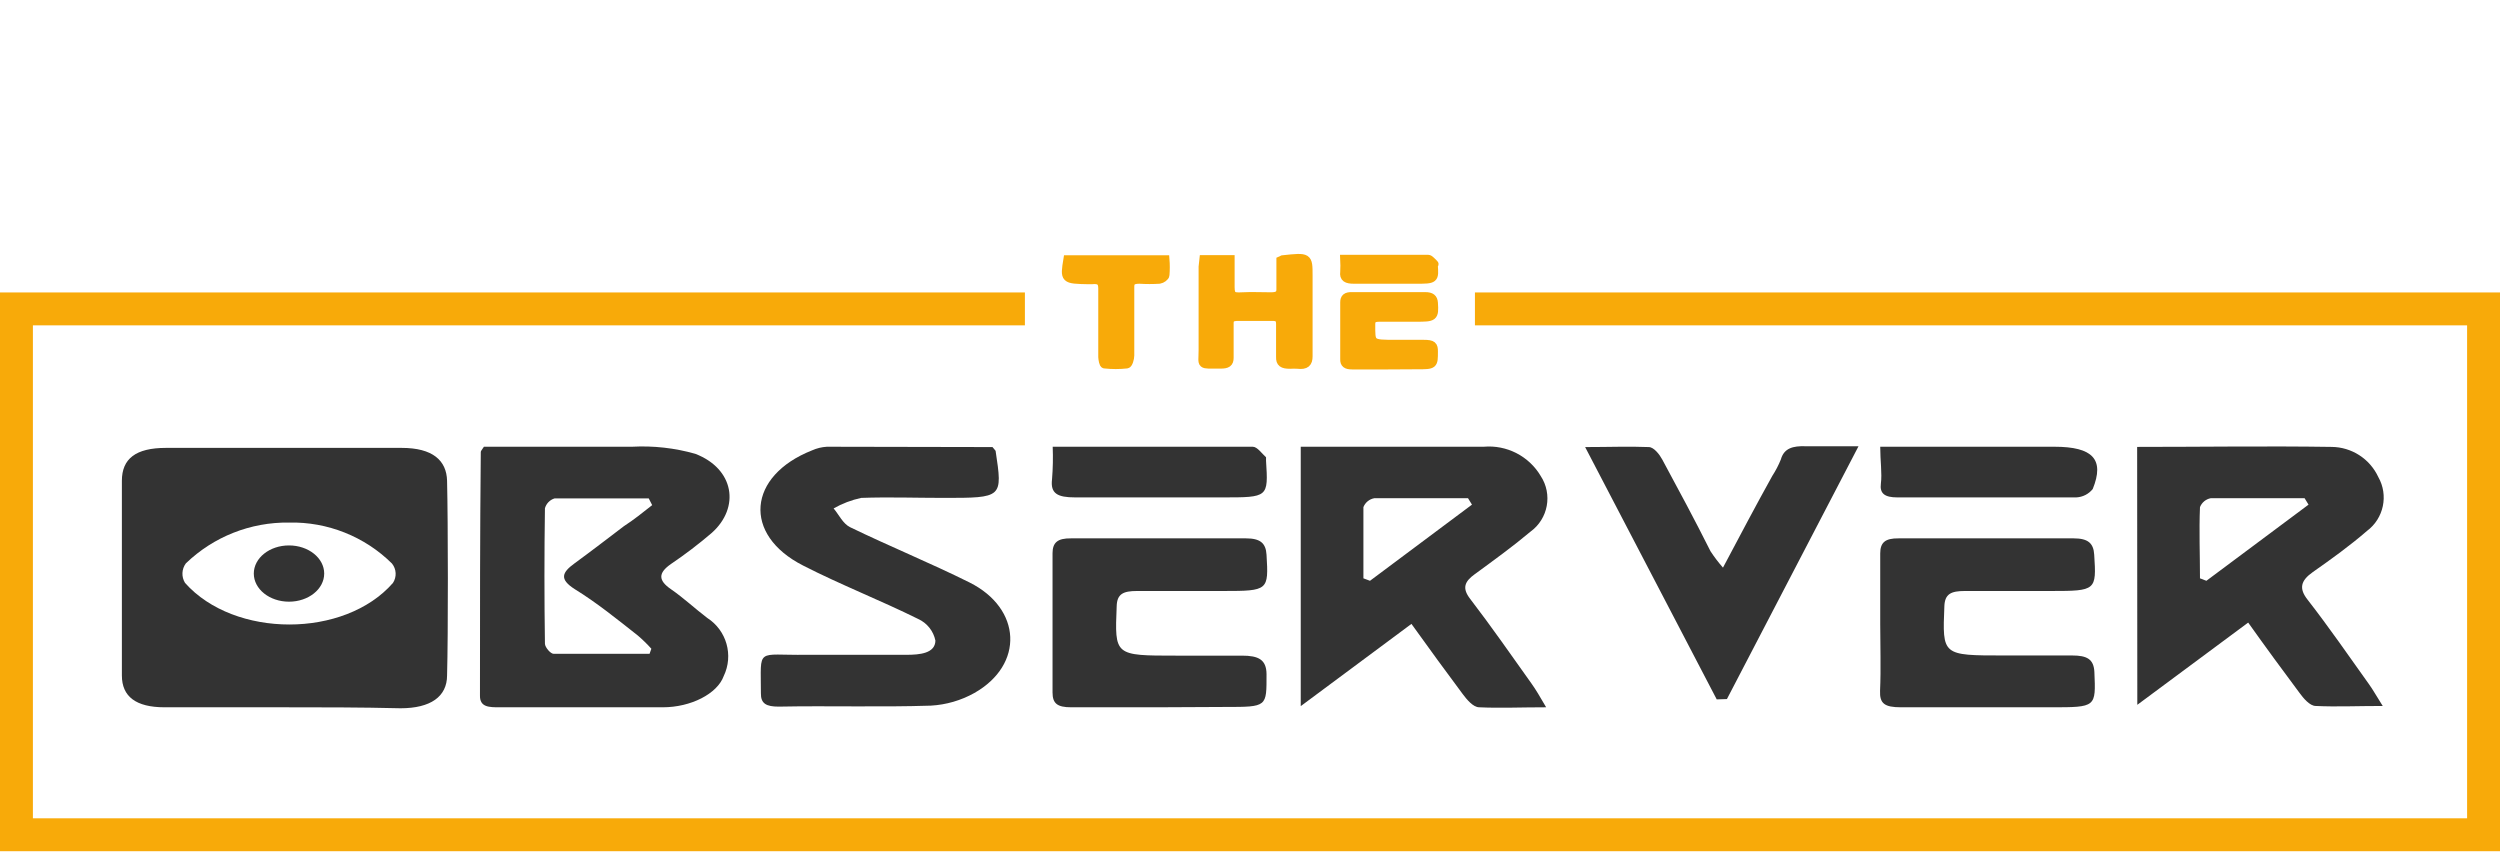
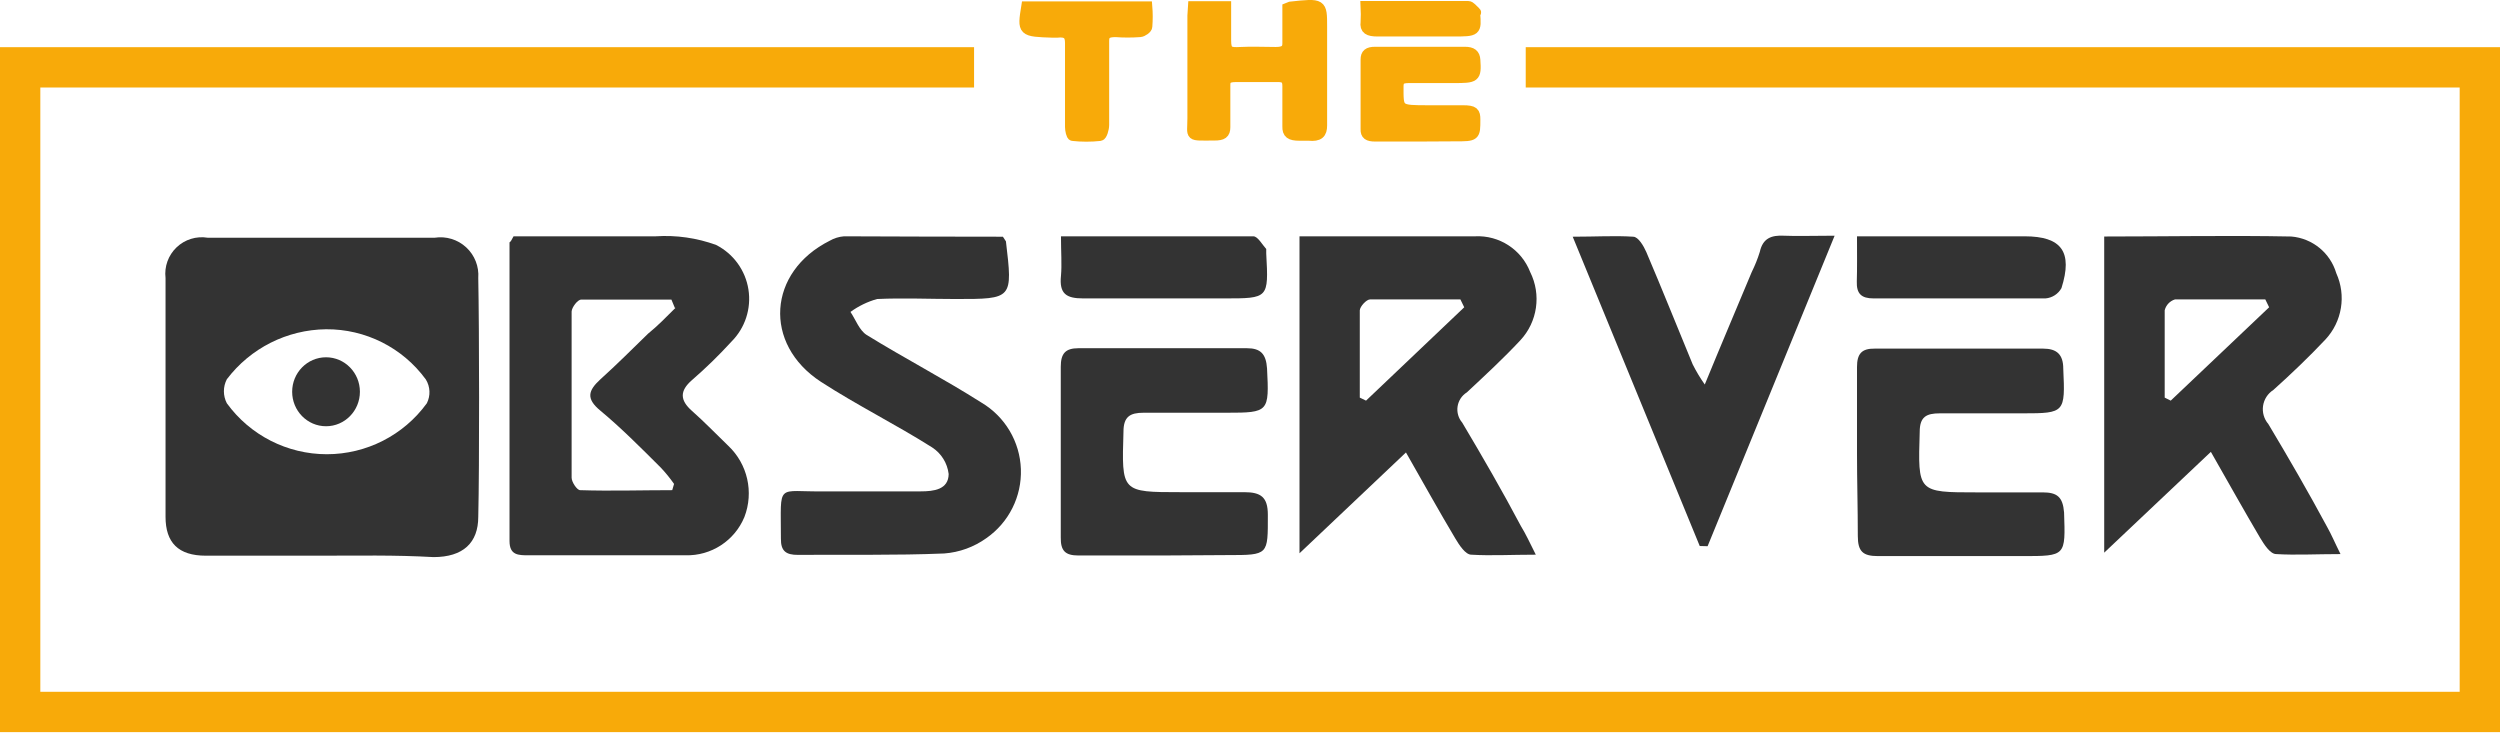
- <svg xmlns="http://www.w3.org/2000/svg" viewBox="0 0 151.99 51.75">
+ <svg xmlns="http://www.w3.org/2000/svg" viewBox="0 0 123.99 36.31">
  <defs>
-     <style>.a{fill:none;stroke-width:2px;}.a,.b{stroke:#f8aa09;stroke-miterlimit:10;}.b{fill:#f8aa09;stroke-width:0.5px;}.c{fill:#333;}</style>
+     <style>.a,.b{fill:#f8aa09;}.b{stroke:#f8aa09;stroke-miterlimit:10;stroke-width:0.5px;}.c{fill:#333;}</style>
  </defs>
-   <polyline class="a" points="89.67 18.78 150.99 18.78 150.99 50.75 1 50.75 1 18.78 62.31 18.78" />
-   <path class="b" d="M73.17,15.76h1.64c0,.57,0,1.13,0,1.69s.17.6.72.57,1.16,0,1.74,0c.42,0,.59-.12.58-.45,0-.59,0-1.19,0-1.74l.13-.06c1.57-.17,1.57-.17,1.57,1,0,1.63,0,3.26,0,4.89,0,.4-.15.57-.66.51a3.53,3.53,0,0,0-.46,0c-.46,0-.61-.11-.6-.46,0-.66,0-1.32,0-2,0-.32-.1-.47-.55-.45-.65,0-1.31,0-2,0-.41,0-.54.11-.53.42,0,.69,0,1.38,0,2.07,0,.32-.14.41-.54.41-1.31,0-1.09.1-1.09-.86,0-1.69,0-3.39,0-5.08Z" />
-   <path class="b" d="M84.39,22.21c-.73,0-1.46,0-2.19,0-.35,0-.48-.1-.47-.37,0-1.15,0-2.31,0-3.46,0-.27.12-.38.47-.37h4.45c.36,0,.5.12.52.4.06.89,0,.9-1.09.9h-2.2c-.36,0-.51.08-.52.38,0,1.22-.06,1.22,1.52,1.22.55,0,1.11,0,1.67,0s.62.1.62.46c0,.83,0,.83-1,.83Z" />
-   <path class="b" d="M64.9,15.77h5.95a6,6,0,0,1,0,.95c0,.11-.22.26-.36.28a9.77,9.77,0,0,1-1.21,0c-.44,0-.57.12-.57.44q0,2.09,0,4.17c0,.19-.1.53-.2.54a6.2,6.2,0,0,1-1.36,0c-.07,0-.12-.28-.13-.44,0-1.39,0-2.78,0-4.17,0-.39-.14-.57-.66-.51h-.17C64.7,17,64.7,17,64.9,15.77Z" />
-   <path class="b" d="M81.73,15.74h5.09c.11,0,.23.17.34.26s0,.06,0,.09c.07.91.07.91-1.1.91s-2.5,0-3.74,0c-.45,0-.64-.1-.59-.46A7.45,7.45,0,0,0,81.73,15.74Z" />
-   <path class="c" d="M29.42,27.16c2.94,0,6,0,9,0a11.74,11.74,0,0,1,3.85.43c2.37.91,2.74,3.26,1,4.81a27.44,27.44,0,0,1-2.48,1.89c-.79.55-.77,1,0,1.53S42.25,37,43,37.57a2.77,2.77,0,0,1,1,3.53C43.61,42.18,42,43,40.3,43c-3.31,0-6.62,0-9.93,0-.63,0-1.2,0-1.19-.71,0-4.94,0-9.87.05-14.81C29.23,27.41,29.3,27.35,29.42,27.16Zm10.23,3.55-.21-.41c-1.91,0-3.82,0-5.72,0a.87.87,0,0,0-.59.6q-.06,4.11,0,8.23c0,.22.34.62.53.62,1.94,0,3.89,0,5.83,0l.11-.31a8.86,8.86,0,0,0-.82-.8c-1.27-1-2.5-2-3.85-2.83-.93-.6-.77-1,0-1.56,1-.73,2-1.5,3-2.26C38.52,31.61,39.08,31.16,39.65,30.71Z" />
-   <path class="c" d="M94,43c-1.55,0-2.82.06-4.07,0-.37,0-.76-.48-1-.8-1-1.34-2-2.71-3.12-4.27l-6.73,5V27.16h2.56c2.85,0,5.7,0,8.56,0a3.66,3.66,0,0,1,3.47,1.78,2.49,2.49,0,0,1-.62,3.38c-1.07.9-2.23,1.74-3.38,2.58-.64.46-.79.86-.29,1.51,1.29,1.68,2.49,3.41,3.71,5.12C93.37,41.92,93.61,42.33,94,43ZM89.49,30.68l-.24-.39c-1.9,0-3.8,0-5.7,0a.88.88,0,0,0-.66.54c0,1.44,0,2.89,0,4.33l.4.15Z" />
-   <path class="c" d="M129.93,27.17c4,0,7.91-.06,11.82,0A3.16,3.16,0,0,1,144.59,29a2.53,2.53,0,0,1-.69,3.28c-1,.87-2.15,1.7-3.29,2.5-.74.52-.86,1-.31,1.69,1.3,1.67,2.49,3.4,3.72,5.12.26.36.47.75.84,1.33-1.55,0-2.82.06-4.07,0-.37,0-.76-.48-1-.81-1-1.34-2-2.7-3.11-4.26l-6.74,5Zm10.42,3.51-.24-.39c-1.9,0-3.81,0-5.71,0a.88.88,0,0,0-.65.54c-.06,1.44,0,2.89,0,4.33l.39.15Z" />
-   <path class="c" d="M60.34,27.18c.14.18.18.2.19.24.43,2.85.43,2.85-3.17,2.85-1.66,0-3.32-.06-5,0a5.87,5.87,0,0,0-1.68.64c.33.39.56.92,1,1.14,2.39,1.16,4.89,2.18,7.26,3.36,3.18,1.59,3.33,5,.3,6.72a6.13,6.13,0,0,1-2.65.77c-3.08.1-6.17,0-9.25.06-.75,0-1.09-.18-1.08-.81,0-2.83-.33-2.3,2.76-2.34,2,0,4,0,6.08,0,.83,0,1.75-.09,1.77-.86a1.85,1.85,0,0,0-1.05-1.32c-2.3-1.14-4.74-2.09-7-3.25-3.69-1.88-3.37-5.45.55-7a2.58,2.58,0,0,1,.9-.22Z" />
-   <path class="c" d="M104.37,42.52l-8-15.34c1.45,0,2.67-.05,3.87,0,.31,0,.66.46.82.76,1,1.85,2,3.71,2.93,5.57a8.72,8.72,0,0,0,.76,1c1.06-2,2-3.78,3-5.58a5.78,5.78,0,0,0,.52-1c.19-.68.73-.83,1.52-.8,1,0,1.91,0,3.2,0l-8,15.37Z" />
-   <path class="c" d="M70.37,43c-1.75,0-3.5,0-5.25,0-.84,0-1.13-.23-1.13-.9,0-2.82,0-5.64,0-8.46,0-.65.3-.92,1.12-.91q5.32,0,10.64,0c.87,0,1.21.29,1.25,1,.13,2.16.11,2.2-2.62,2.2-1.75,0-3.5,0-5.25,0-.85,0-1.22.18-1.24.93-.12,3-.15,3,3.62,3,1.34,0,2.68,0,4,0,1,0,1.48.24,1.49,1.12,0,2,.06,2-2.51,2Z" />
-   <path class="c" d="M114.31,37.93c0-1.43,0-2.86,0-4.28,0-.66.29-.93,1.12-.92,3.55,0,7.09,0,10.64,0,.87,0,1.21.29,1.25,1,.14,2.16.11,2.2-2.61,2.2-1.75,0-3.5,0-5.25,0-.85,0-1.22.18-1.25.92-.12,3-.15,3,3.62,3,1.38,0,2.77,0,4.15,0,.91,0,1.31.23,1.35,1,.09,2.15.12,2.15-2.64,2.15-3,0-6.08,0-9.12,0-1,0-1.3-.23-1.27-1C114.36,40.64,114.31,39.29,114.31,37.93Z" />
-   <path class="c" d="M64,27.16c4.19,0,8.18,0,12.16,0,.28,0,.55.41.81.64,0,0,0,.14,0,.21.14,2.23.14,2.23-2.65,2.23-3,0-6,0-8.95,0-1.08,0-1.52-.23-1.41-1.11A16.44,16.44,0,0,0,64,27.16Z" />
-   <path class="c" d="M114.31,27.16H124.9c2.34,0,3.06.77,2.33,2.57a1.36,1.36,0,0,1-1,.51c-3.63,0-7.25,0-10.88,0-.76,0-1.08-.23-1-.84S114.31,28,114.31,27.16Z" />
-   <path class="c" d="M17.14,43H10c-1.73,0-2.59-.65-2.59-1.93,0-2.46,0-9.37,0-11.84,0-1.34.84-2,2.68-2,4.78,0,9.55,0,14.33,0,1.88,0,2.73.76,2.76,2,.06,2.46.07,9.37,0,11.83,0,1.29-1,2-2.83,2C21.92,43,19.53,43,17.14,43Zm.43-11.23a8.86,8.86,0,0,0-6.27,2.48,1.06,1.06,0,0,0-.05,1.19c3,3.37,9.7,3.37,12.64,0a1,1,0,0,0-.06-1.18A8.62,8.62,0,0,0,17.57,31.77Z" />
-   <ellipse class="c" cx="17.57" cy="34.87" rx="2.14" ry="1.71" />
+   <polygon class="a" points="123.99 36.31 0 36.31 0 2.34 48.31 2.34 48.31 4.34 2 4.34 2 34.31 121.99 34.31 121.99 4.34 75.67 4.34 75.67 2.34 123.99 2.34 123.99 36.31" />
+   <path class="b" d="M59.17.31h1.64c0,.58,0,1.14,0,1.7s.17.6.72.57,1.16,0,1.74,0c.42,0,.59-.12.58-.45,0-.59,0-1.19,0-1.74L64,.33c1.57-.17,1.57-.17,1.57,1,0,1.63,0,3.26,0,4.89,0,.4-.15.56-.66.51h-.46c-.46,0-.61-.11-.6-.46,0-.66,0-1.32,0-2,0-.32-.1-.47-.55-.45-.65,0-1.31,0-2,0-.41,0-.54.11-.53.42,0,.69,0,1.38,0,2.07,0,.32-.14.41-.54.41-1.31,0-1.09.1-1.09-.86,0-1.7,0-3.39,0-5.08Z" />
+   <path class="b" d="M70.39,6.77H68.2c-.35,0-.48-.09-.47-.36,0-1.15,0-2.31,0-3.46,0-.27.12-.38.47-.38h4.45c.36,0,.5.12.52.4.06.89,0,.9-1.09.9-.74,0-1.47,0-2.2,0-.36,0-.51.08-.52.38,0,1.22-.06,1.22,1.52,1.22.55,0,1.11,0,1.67,0s.62.1.62.46c0,.83,0,.83-1,.83Z" />
+   <path class="b" d="M50.9.32h6a6.08,6.08,0,0,1,0,1c0,.1-.22.26-.36.27a8.15,8.15,0,0,1-1.21,0c-.44,0-.57.12-.57.44q0,2.09,0,4.17c0,.19-.1.53-.2.54a6.2,6.2,0,0,1-1.36,0c-.07,0-.13-.29-.13-.44,0-1.39,0-2.78,0-4.17,0-.39-.14-.57-.66-.51a1,1,0,0,1-.17,0C50.7,1.57,50.7,1.57,50.9.32Z" />
+   <path class="b" d="M67.73.3c1.76,0,3.42,0,5.09,0,.11,0,.23.17.34.26s0,.06,0,.09c.07.91.07.91-1.1.91s-2.5,0-3.74,0c-.45,0-.64-.1-.59-.46A7.45,7.45,0,0,0,67.73.3Z" />
+   <path class="c" d="M25.47,11.72c2.31,0,4.68,0,7.05,0a7.34,7.34,0,0,1,3,.43,3,3,0,0,1,.75,4.8,23.3,23.3,0,0,1-1.95,1.9c-.62.54-.6,1,0,1.53s1.2,1.15,1.8,1.73a3.25,3.25,0,0,1,.8,3.53A3.07,3.07,0,0,1,34,27.54c-2.59,0-5.19,0-7.79,0-.5,0-.94,0-.94-.71q0-7.41,0-14.81C25.32,12,25.38,11.9,25.47,11.72Zm8,3.55-.17-.41c-1.49,0-3,0-4.48,0-.17,0-.46.38-.47.59,0,2.75,0,5.49,0,8.24,0,.22.27.62.42.62,1.52.05,3.05,0,4.57,0l.09-.31a7.1,7.1,0,0,0-.65-.8c-1-1-2-2-3-2.83-.73-.6-.61-1,0-1.56.81-.73,1.58-1.5,2.36-2.26C32.61,16.17,33.05,15.72,33.5,15.27Z" />
+   <path class="c" d="M76.17,27.51c-1.22,0-2.22.06-3.2,0-.29,0-.6-.48-.79-.8-.8-1.34-1.56-2.71-2.45-4.27l-5.28,5V11.72h2c2.24,0,4.48,0,6.71,0a2.78,2.78,0,0,1,2.73,1.77,3,3,0,0,1-.49,3.39c-.84.9-1.75,1.74-2.65,2.58a1,1,0,0,0-.23,1.5c1,1.68,2,3.41,2.91,5.13C75.67,26.48,75.86,26.89,76.17,27.51ZM72.62,15.24l-.19-.39c-1.49,0-3,0-4.48,0-.18,0-.5.35-.51.54,0,1.44,0,2.88,0,4.33l.31.15Z" />
+   <path class="c" d="M104.36,11.73c3.14,0,6.21-.06,9.28,0a2.55,2.55,0,0,1,2.23,1.82,3,3,0,0,1-.54,3.29c-.82.87-1.69,1.7-2.58,2.5a1.13,1.13,0,0,0-.25,1.69c1,1.67,2,3.4,2.92,5.11.21.37.37.76.66,1.34-1.22,0-2.21.06-3.19,0-.3,0-.6-.48-.8-.81-.79-1.34-1.55-2.7-2.44-4.26l-5.29,5Zm8.18,3.51-.19-.39c-1.49,0-3,0-4.48,0a.75.75,0,0,0-.51.54c0,1.44,0,2.88,0,4.33l.3.15Z" />
+   <path class="c" d="M49.74,11.74a2.69,2.69,0,0,1,.15.23c.34,2.86.34,2.86-2.49,2.86-1.3,0-2.6-.06-3.9,0a4.12,4.12,0,0,0-1.32.64c.26.39.44.91.8,1.14,1.88,1.16,3.84,2.18,5.7,3.36a4,4,0,0,1,.24,6.72,4.12,4.12,0,0,1-2.09.76c-2.41.1-4.84.05-7.26.07-.58,0-.85-.18-.84-.81,0-2.84-.26-2.3,2.17-2.34,1.59,0,3.18,0,4.76,0,.66,0,1.38-.09,1.39-.86a1.83,1.83,0,0,0-.82-1.32c-1.8-1.14-3.72-2.09-5.51-3.25-2.89-1.88-2.64-5.46.43-7a1.68,1.68,0,0,1,.71-.22C44.49,11.73,47.13,11.74,49.74,11.74Z" />
+   <path class="c" d="M84.3,27.08,78,11.74c1.14,0,2.09-.06,3,0,.25,0,.52.46.65.76.79,1.85,1.53,3.71,2.3,5.57a7.77,7.77,0,0,0,.6,1c.82-2,1.58-3.78,2.33-5.58a6.73,6.73,0,0,0,.4-1c.15-.68.58-.83,1.19-.8s1.51,0,2.52,0L84.69,27.09Z" />
+   <path class="c" d="M57.61,27.55c-1.37,0-2.75,0-4.12,0-.66,0-.89-.23-.88-.9q0-4.23,0-8.46c0-.66.23-.92.88-.92q4.18,0,8.35,0c.69,0,.95.29,1,1,.11,2.16.09,2.2-2,2.2-1.37,0-2.75,0-4.12,0-.67,0-1,.19-1,.94-.09,3-.12,3,2.85,3,1,0,2.1,0,3.14,0,.82,0,1.17.24,1.17,1.12,0,2,.05,2-2,2Z" />
+   <path class="c" d="M92.1,22.49c0-1.43,0-2.86,0-4.29,0-.65.23-.92.88-.91q4.19,0,8.35,0c.68,0,1,.29,1,1,.1,2.17.08,2.21-2,2.21-1.38,0-2.75,0-4.12,0-.67,0-1,.17-1,.92-.09,3-.12,3,2.85,3,1.08,0,2.17,0,3.25,0,.72,0,1,.23,1.06,1,.07,2.16.1,2.16-2.07,2.16-2.38,0-4.77,0-7.16,0-.75,0-1-.23-1-1C92.14,25.2,92.1,23.85,92.1,22.49Z" />
+   <path class="c" d="M52.62,11.72c3.29,0,6.42,0,9.54,0,.22,0,.44.41.64.63,0,0,0,.15,0,.22.12,2.23.12,2.23-2.08,2.23s-4.68,0-7,0c-.84,0-1.19-.23-1.1-1.12C52.67,13.12,52.62,12.5,52.62,11.72Z" />
+   <path class="c" d="M92.1,11.72h8.31c1.84,0,2.4.77,1.83,2.57a1,1,0,0,1-.79.51c-2.84,0-5.69,0-8.53,0-.6,0-.85-.23-.83-.84S92.1,12.55,92.1,11.72Z" />
+   <path class="c" d="M15.83,27.56H10.21c-1.37,0-2-.65-2-1.93,0-2.46,0-9.37,0-11.84a1.81,1.81,0,0,1,2.09-2c3.76,0,7.51,0,11.26,0a1.88,1.88,0,0,1,2.16,2c.05,2.47.06,9.38,0,11.84,0,1.29-.75,2-2.22,2C19.58,27.52,17.71,27.56,15.83,27.56Zm.34-11.23a6.26,6.26,0,0,0-4.92,2.48,1.29,1.29,0,0,0,0,1.19,6.13,6.13,0,0,0,9.92,0,1.21,1.21,0,0,0-.05-1.18A6.07,6.07,0,0,0,16.17,16.33Z" />
+   <ellipse class="c" cx="16.17" cy="19.43" rx="1.68" ry="1.71" />
</svg>
